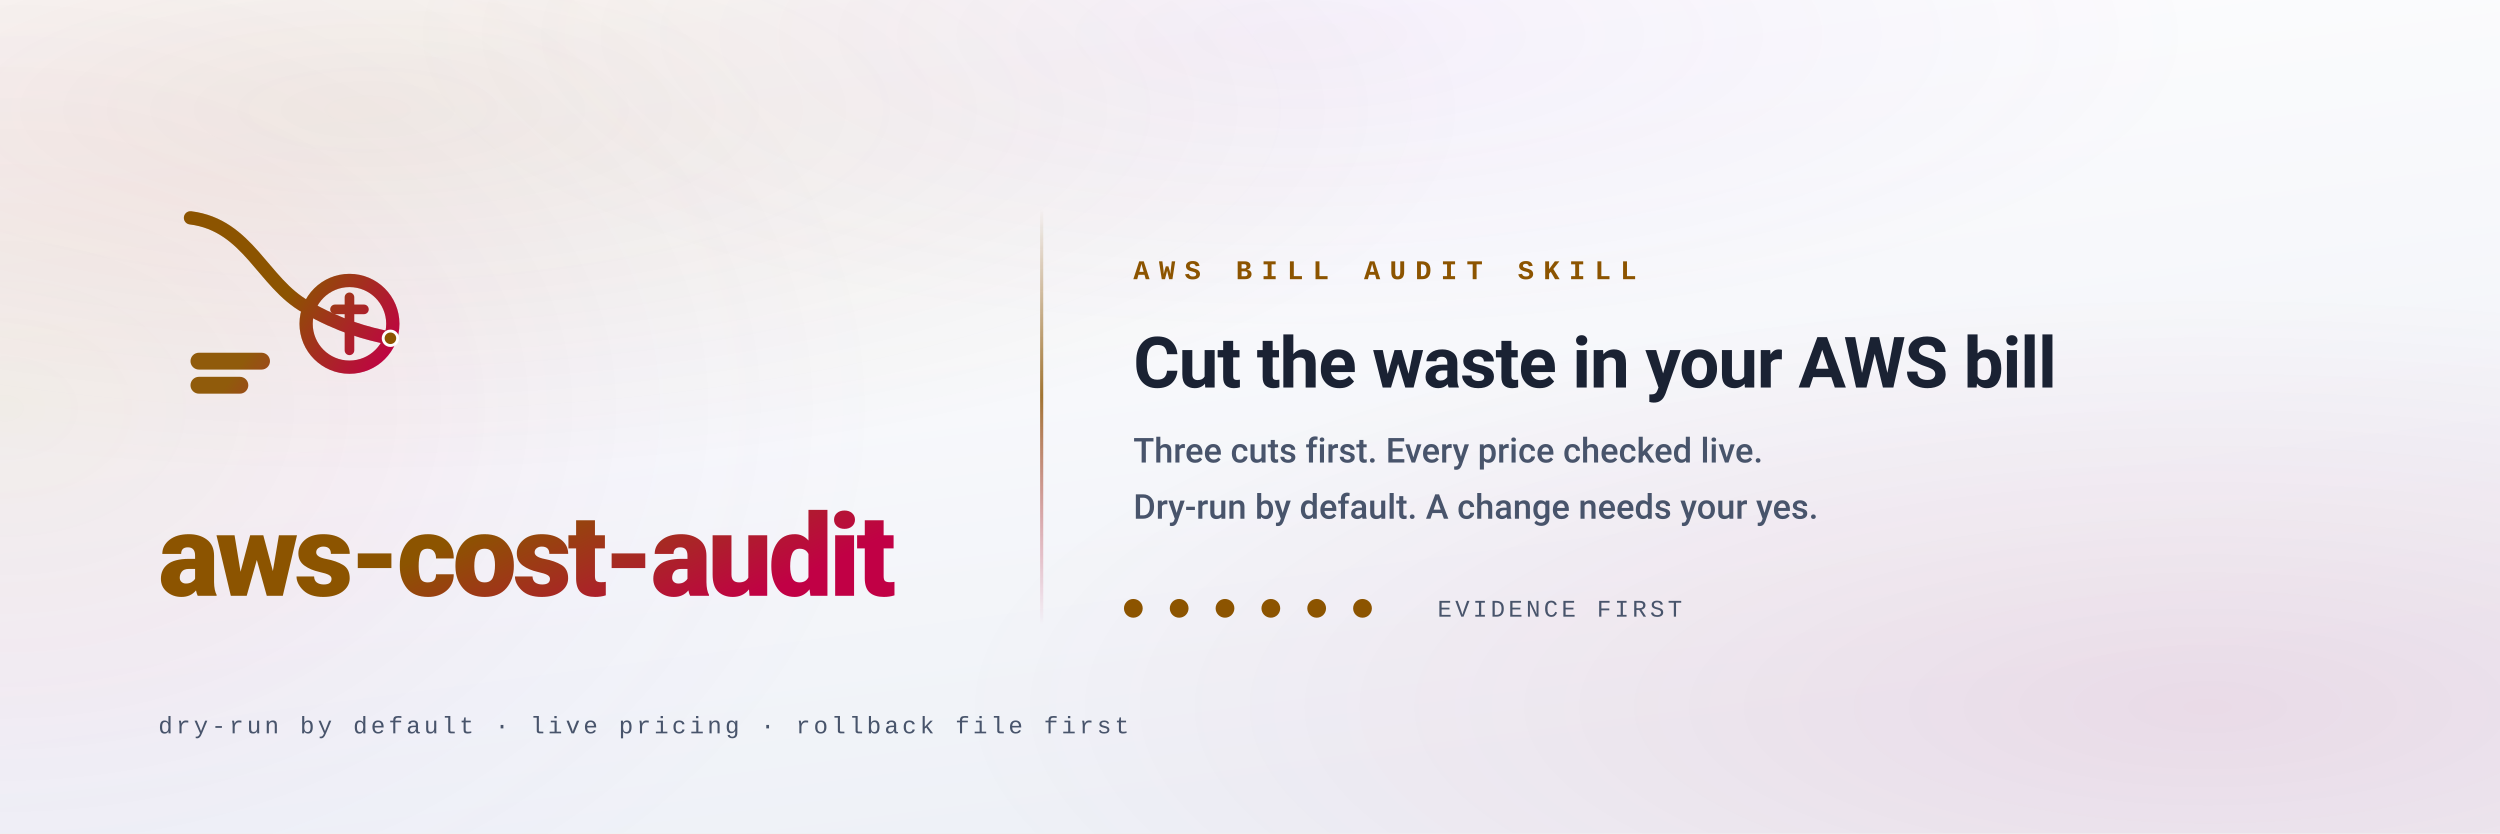
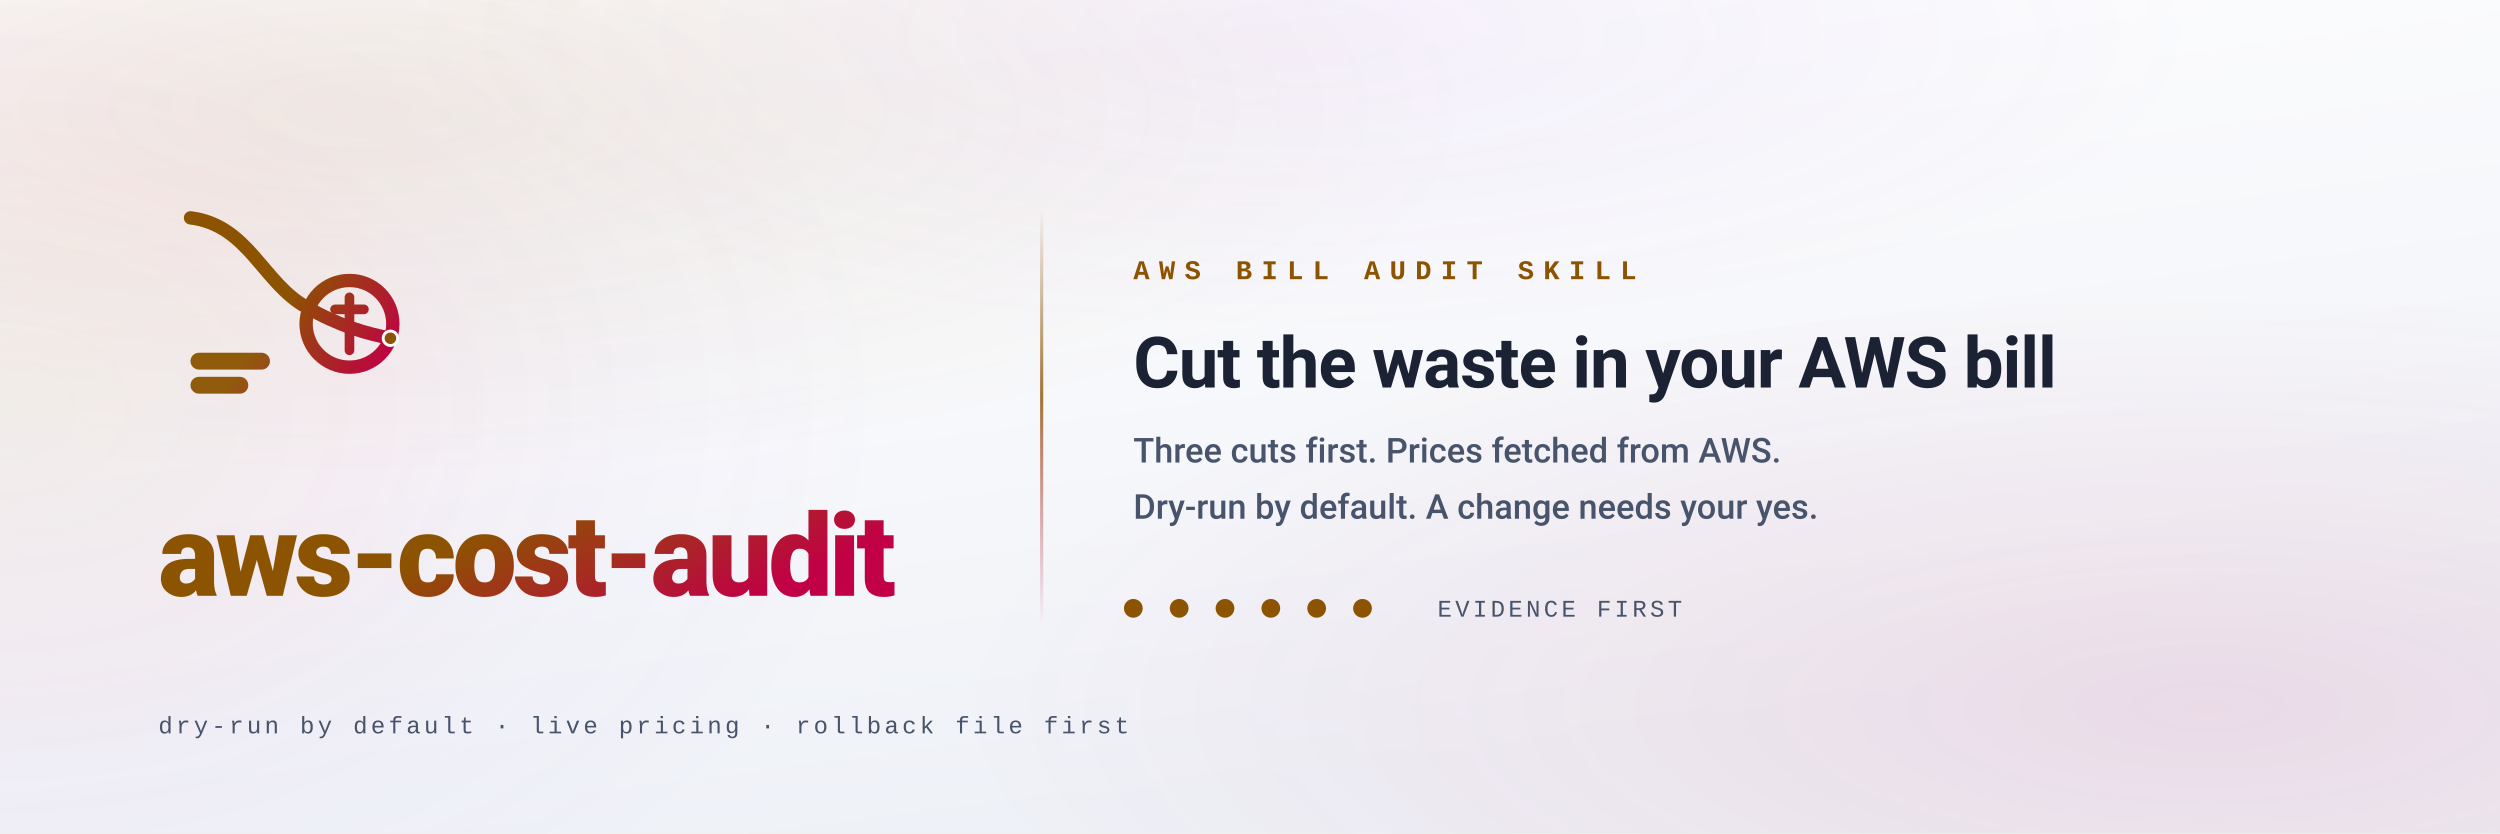
<svg xmlns="http://www.w3.org/2000/svg" viewBox="0 0 1200 400" fill="none" role="img" aria-label="aws-cost-audit, an AWS bill audit skill: a savings plan you can check">
  <defs>
    <linearGradient id="aw-ground" x1="0" y1="0" x2="0.4" y2="1">
      <stop offset="0%" stop-color="#FFFFFF" />
      <stop offset="55%" stop-color="#F7F8FB" />
      <stop offset="100%" stop-color="#EEF1F7" />
    </linearGradient>
    <radialGradient id="aw-bloomA" cx="0.15" cy="0.13" r="0.44">
      <stop offset="0%" stop-color="#8C5400" stop-opacity="0.10" />
      <stop offset="100%" stop-color="#8C5400" stop-opacity="0" />
    </radialGradient>
    <radialGradient id="aw-bloomB" cx="0.88" cy="0.85" r="0.50">
      <stop offset="0%" stop-color="#C10045" stop-opacity="0.09" />
      <stop offset="100%" stop-color="#C10045" stop-opacity="0" />
    </radialGradient>
    <radialGradient id="aw-bloomC" cx="0.52" cy="0.04" r="0.36">
      <stop offset="0%" stop-color="#8A2CD1" stop-opacity="0.06" />
      <stop offset="100%" stop-color="#8A2CD1" stop-opacity="0" />
    </radialGradient>
    <radialGradient id="aw-wash" cx="0.5" cy="0.5" r="0.5">
      <stop offset="0%" stop-color="#8C5400" stop-opacity="0.07" />
      <stop offset="42%" stop-color="#C10045" stop-opacity="0.043" />
      <stop offset="76%" stop-color="#8A2CD1" stop-opacity="0.016" />
      <stop offset="100%" stop-color="#8A2CD1" stop-opacity="0" />
    </radialGradient>
    <clipPath id="aw-frame">
      <rect width="1200" height="400" />
    </clipPath>
    <linearGradient id="aw-rule" gradientUnits="userSpaceOnUse" x1="500" y1="100" x2="500" y2="300">
      <stop offset="0%" stop-color="#8C5400" stop-opacity="0" />
      <stop offset="45%" stop-color="#8C5400" stop-opacity="0.8" />
      <stop offset="100%" stop-color="#C10045" stop-opacity="0" />
    </linearGradient>
    <linearGradient id="aw-ink" gradientUnits="userSpaceOnUse" x1="40" y1="76" x2="216" y2="196">
      <stop class="awk1" offset="0%" stop-color="#8C5400" />
      <stop class="awk2" offset="52%" stop-color="#8C5400" />
      <stop class="awk3" offset="100%" stop-color="#C10045" />
    </linearGradient>
    <clipPath id="aw-b1">
      <rect class="awb1" x="44" y="196" width="66" height="14" />
    </clipPath>
    <clipPath id="aw-b2">
      <rect class="awb2" x="44" y="216" width="48" height="14" />
    </clipPath>
    <linearGradient id="aw-word" x1="0" y1="0" x2="1" y2="0.25">
      <stop class="awk1" offset="0%" stop-color="#8C5400" />
      <stop class="awk2" offset="46%" stop-color="#8C5400" />
      <stop class="awk3" offset="100%" stop-color="#C10045" />
    </linearGradient>
  </defs>
  <style>
    .disp { font-family: system-ui, -apple-system, 'Segoe UI', Roboto, 'Helvetica Neue', Arial, sans-serif; }
    .mono { font-family: ui-monospace, SFMono-Regular, 'SF Mono', Menlo, Consolas, 'Liberation Mono', monospace; }
    .eyebrow { font-size: 13px; font-weight: 600; letter-spacing: 4.5px; fill: #8C5400; }
    .head    { font-size: 34px; font-weight: 700; fill: #1A2233; letter-spacing: -0.5px; }
    .sub     { font-size: 16.5px; font-weight: 500; fill: #48546B; }
    .tag     { font-size: 11.5px; letter-spacing: 1.6px; fill: #48546B; }
    .chip    { font-size: 11.5px; letter-spacing: 1.2px; fill: #48546B; }
    @keyframes aw-breathe { 0%,100% { opacity:0.72; } 50% { opacity:1; } }
    .awbloom { animation: aw-breathe 11s ease-in-out infinite; }
    @keyframes aw-sweep { 0% { transform: translateX(-360px); } 100% { transform: translateX(1560px); } }
    .awwash { animation: aw-sweep 17s cubic-bezier(.5,0,.5,1) infinite; }
    @keyframes aw-pip { 0%,100% { opacity: 0.5; } 50% { opacity: 1; } }
    .awp1 { animation: aw-pip 5s ease-in-out infinite 0.0s; }
    .awp2 { animation: aw-pip 5s ease-in-out infinite 0.35s; }
    .awp3 { animation: aw-pip 5s ease-in-out infinite 0.7s; }
    .awp4 { animation: aw-pip 5s ease-in-out infinite 1.05s; }
    .awp5 { animation: aw-pip 5s ease-in-out infinite 1.4s; }
    .awp6 { animation: aw-pip 5s ease-in-out infinite 1.75s; }
    @keyframes aw-draw { 0% { stroke-dashoffset: 1000; } 40%,88% { stroke-dashoffset: 0; } 100% { stroke-dashoffset: 1000; } }
    .awcurve { stroke-dasharray: 1000; animation: aw-draw 7s linear infinite; }
    @keyframes aw-b1 { 0%,40% { width: 66px; } 88%,100% { width: 22px; } }
    @keyframes aw-b2 { 0%,46% { width: 48px; } 88%,100% { width: 14px; } }
    .awb1 { animation: aw-b1 7s steps(6, end) infinite; }
    .awb2 { animation: aw-b2 7s steps(6, end) infinite; }
    @keyframes aw-coin { 0%,100% { opacity: 0.55; } 50% { opacity: 1; } }
    .awcoin { animation: aw-coin 7s ease-in-out infinite; }
    @keyframes aw-k1 { 0%,100% { stop-color:#8C5400; } 50% { stop-color:#8C5400; } }
    @keyframes aw-k2 { 0%,100% { stop-color:#8C5400; } 50% { stop-color:#C10045; } }
    @keyframes aw-k3 { 0%,100% { stop-color:#C10045; } 50% { stop-color:#8A2CD1; } }
    .awk1 { animation: aw-k1 15s ease-in-out infinite; }
    .awk2 { animation: aw-k2 15s ease-in-out infinite; }
    .awk3 { animation: aw-k3 15s ease-in-out infinite; }
    @media (prefers-reduced-motion: reduce) { * { animation: none !important; } }
  </style>
  <rect width="1200" height="400" fill="url(#aw-ground)" />
  <g class="awbloom">
    <rect width="1200" height="400" fill="url(#aw-bloomA)" />
    <rect width="1200" height="400" fill="url(#aw-bloomB)" />
    <rect width="1200" height="400" fill="url(#aw-bloomC)" />
  </g>
  <g clip-path="url(#aw-frame)">
    <g transform="translate(0,196)">
      <ellipse class="awwash" cx="0" cy="0" rx="430" ry="300" fill="url(#aw-wash)" />
    </g>
  </g>
  <g transform="translate(66,56) scale(0.5781)">
    <g opacity="0.26">
      <circle cx="176" cy="172" r="36" fill="none" stroke="url(#aw-ink)" stroke-width="11" />
      <path d="M44 84 C92 90, 104 138, 140 158 C168 174, 190 180, 210 184" fill="none" stroke="url(#aw-ink)" stroke-width="11" stroke-linecap="round" />
    </g>
    <g class="awcoin">
      <circle cx="176" cy="172" r="36" fill="none" stroke="url(#aw-ink)" stroke-width="11" />
      <path d="M176 150 V194 M164 160 H188" stroke="url(#aw-ink)" stroke-width="8" stroke-linecap="round" fill="none" />
    </g>
    <g>
      <path class="awcurve" d="M44 84 C92 90, 104 138, 140 158 C168 174, 190 180, 210 184" pathLength="1000" fill="none" stroke="url(#aw-ink)" stroke-width="11" stroke-linecap="round" />
    </g>
    <g transform="translate(210,184)">
      <g>
        <circle r="6" fill="#8C5400" />
        <circle r="6" fill="none" stroke="#FFFFFF" stroke-width="2.4" />
      </g>
    </g>
    <g fill="url(#aw-ink)" opacity="0.95">
      <g clip-path="url(#aw-b1)">
        <rect x="44" y="196" width="66" height="14" rx="7" />
      </g>
      <g clip-path="url(#aw-b2)">
        <rect x="44" y="216" width="48" height="14" rx="7" />
      </g>
    </g>
  </g>
  <g>
    <text class="disp" x="76" y="286" font-size="55" font-weight="800" letter-spacing="-1.9" fill="url(#aw-word)">aws-cost-audit</text>
  </g>
  <line x1="500" y1="100" x2="500" y2="300" stroke="url(#aw-rule)" stroke-width="1.5" />
  <g transform="translate(544,0)">
    <text class="mono eyebrow" x="0" y="134">AWS BILL AUDIT SKILL</text>
    <text class="disp head" x="0" y="186">Cut the waste in your AWS bill</text>
-     <text class="disp sub" x="0" y="222">Three cuts first. Every price checked live.</text>
+     <text class="disp sub" x="0" y="222">Three cuts first. Prices fetched from AWS.</text>
    <text class="disp sub" x="0" y="249">Dry-run by default. A change needs your yes.</text>
    <g transform="translate(0,292)">
      <g class="awp1">
        <circle cx="0" cy="0" r="4.5" fill="#8C5400" />
      </g>
      <g class="awp2">
        <circle cx="22" cy="0" r="4.5" fill="#8C5400" />
      </g>
      <g class="awp3">
        <circle cx="44" cy="0" r="4.5" fill="#8C5400" />
      </g>
      <g class="awp4">
        <circle cx="66" cy="0" r="4.5" fill="#8C5400" />
      </g>
      <g class="awp5">
        <circle cx="88" cy="0" r="4.5" fill="#8C5400" />
      </g>
      <g class="awp6">
        <circle cx="110" cy="0" r="4.5" fill="#8C5400" />
      </g>
      <text class="mono tag" x="146" y="4">EVIDENCE FIRST</text>
    </g>
  </g>
  <text class="mono tag" x="76" y="352">dry-run by default  ·  live pricing  ·  rollback file first</text>
</svg>
